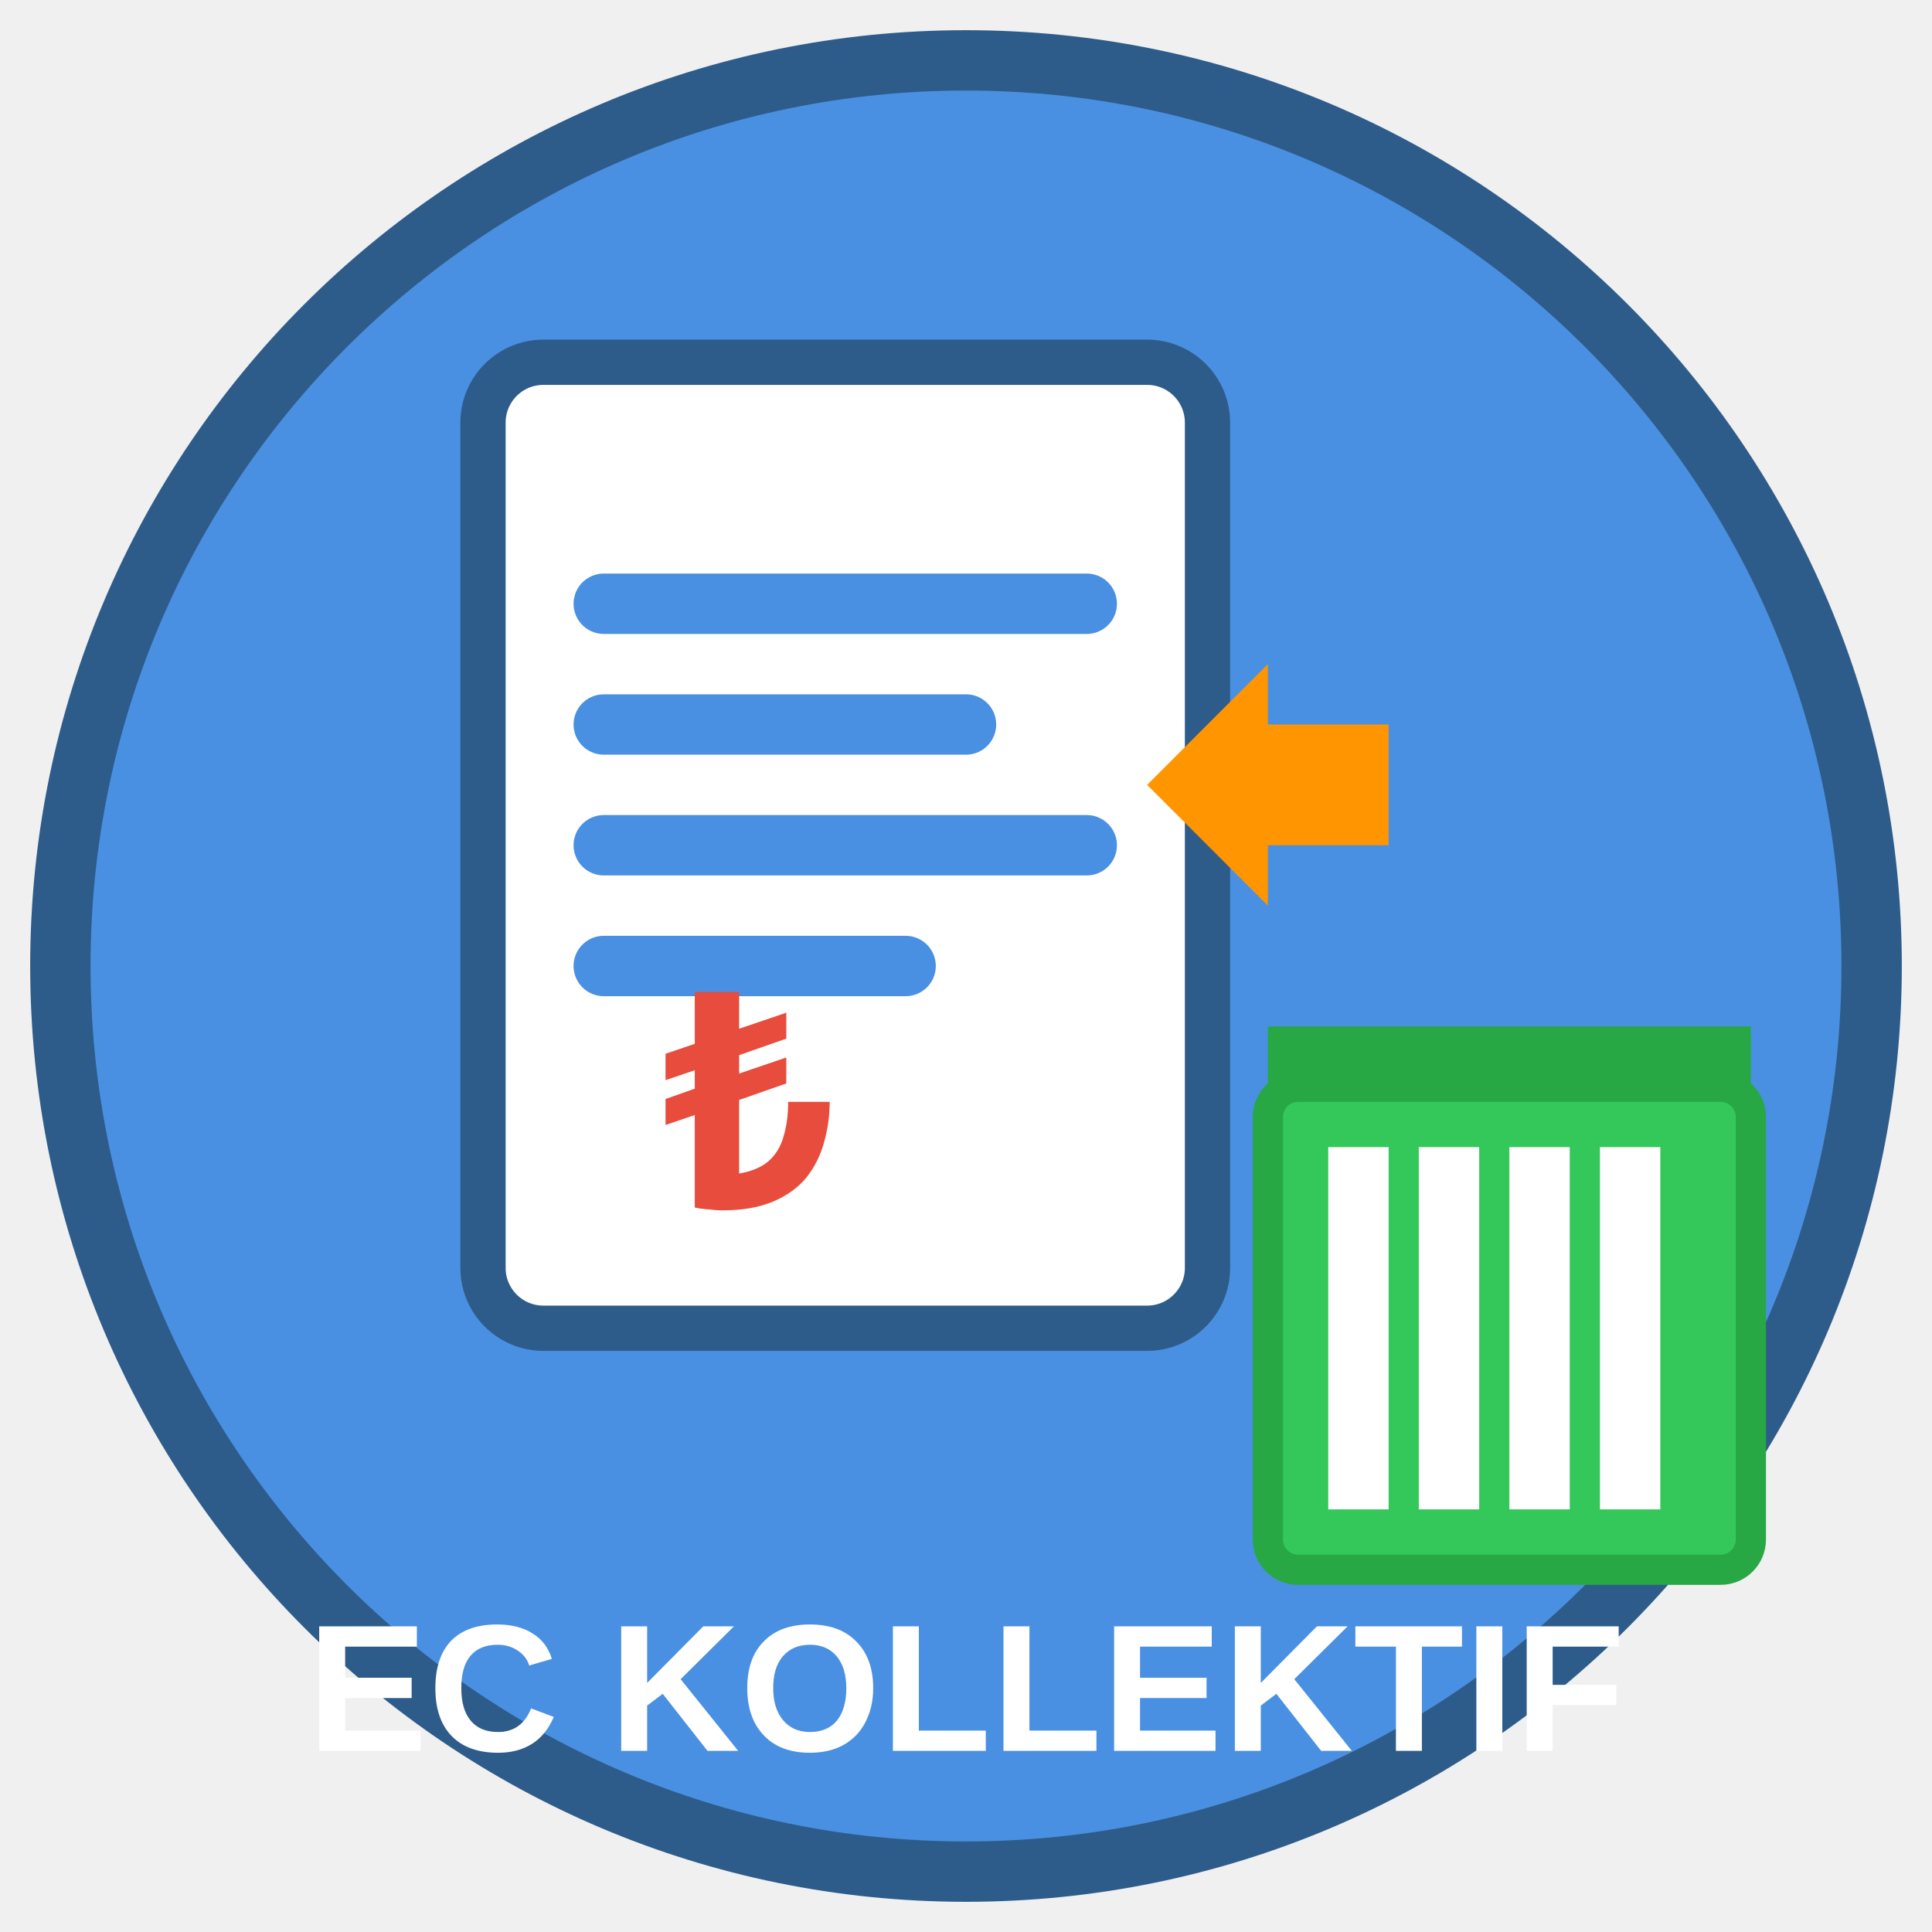
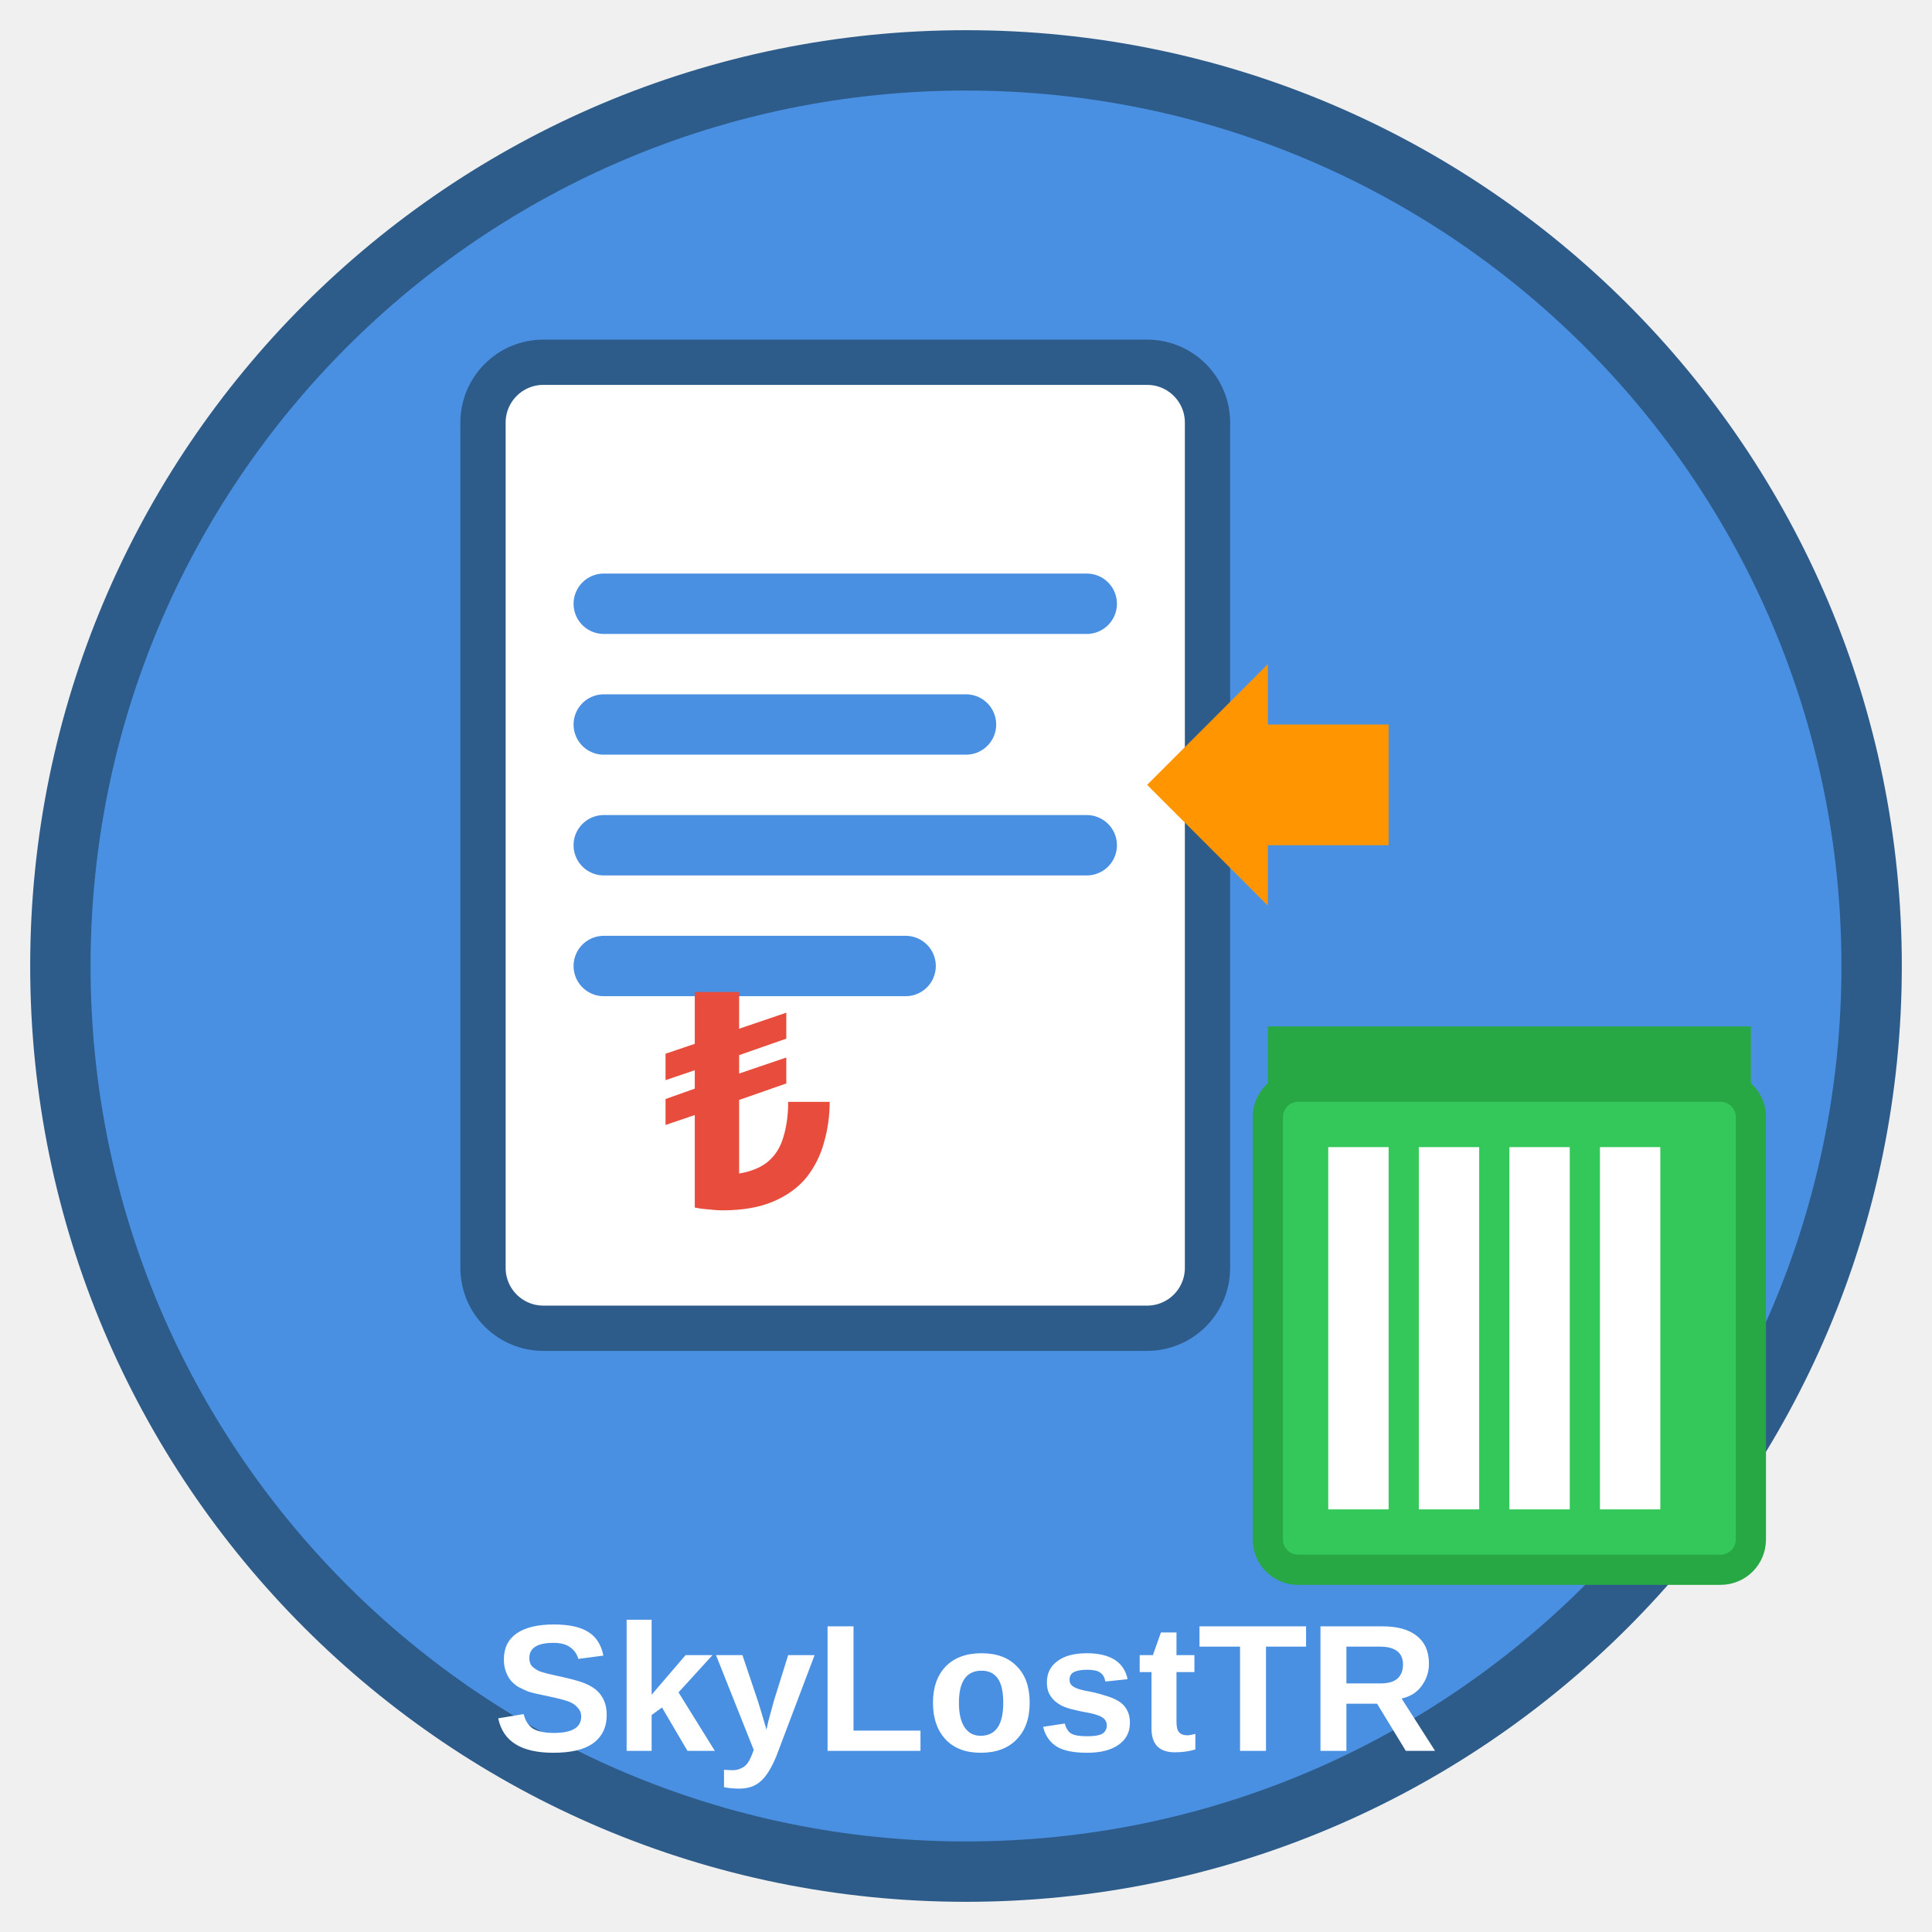
<svg xmlns="http://www.w3.org/2000/svg" width="64" height="64" viewBox="0 0 64 64" fill="none">
  <circle cx="32" cy="32" r="30" fill="#4A90E2" stroke="#2E5C8A" stroke-width="2" />
  <rect x="16" y="12" width="24" height="32" rx="2" fill="white" stroke="#2E5C8A" stroke-width="1.5" />
  <line x1="20" y1="20" x2="36" y2="20" stroke="#4A90E2" stroke-width="2" stroke-linecap="round" />
  <line x1="20" y1="24" x2="32" y2="24" stroke="#4A90E2" stroke-width="2" stroke-linecap="round" />
  <line x1="20" y1="28" x2="36" y2="28" stroke="#4A90E2" stroke-width="2" stroke-linecap="round" />
  <line x1="20" y1="32" x2="30" y2="32" stroke="#4A90E2" stroke-width="2" stroke-linecap="round" />
  <text x="22" y="40" fill="#E74C3C" font-family="Arial, sans-serif" font-size="10" font-weight="bold">₺</text>
  <rect x="42" y="36" width="16" height="16" fill="#34C759" stroke="#28A745" stroke-width="1" rx="1" />
  <rect x="44" y="38" width="2" height="12" fill="white" />
  <rect x="47" y="38" width="2" height="12" fill="white" />
  <rect x="50" y="38" width="2" height="12" fill="white" />
  <rect x="53" y="38" width="2" height="12" fill="white" />
  <rect x="42" y="34" width="16" height="2" fill="#28A745" />
  <path d="M38 26 L42 22 L42 24 L46 24 L46 28 L42 28 L42 30 Z" fill="#FF9500" />
-   <text x="32" y="58" text-anchor="middle" fill="white" font-family="Arial, sans-serif" font-size="6" font-weight="bold">EC KOLLEKTIF</text>
+   <text x="32" y="58" text-anchor="middle" fill="white" font-family="Arial, sans-serif" font-size="6" font-weight="bold">SkyLostTR</text>
</svg>
